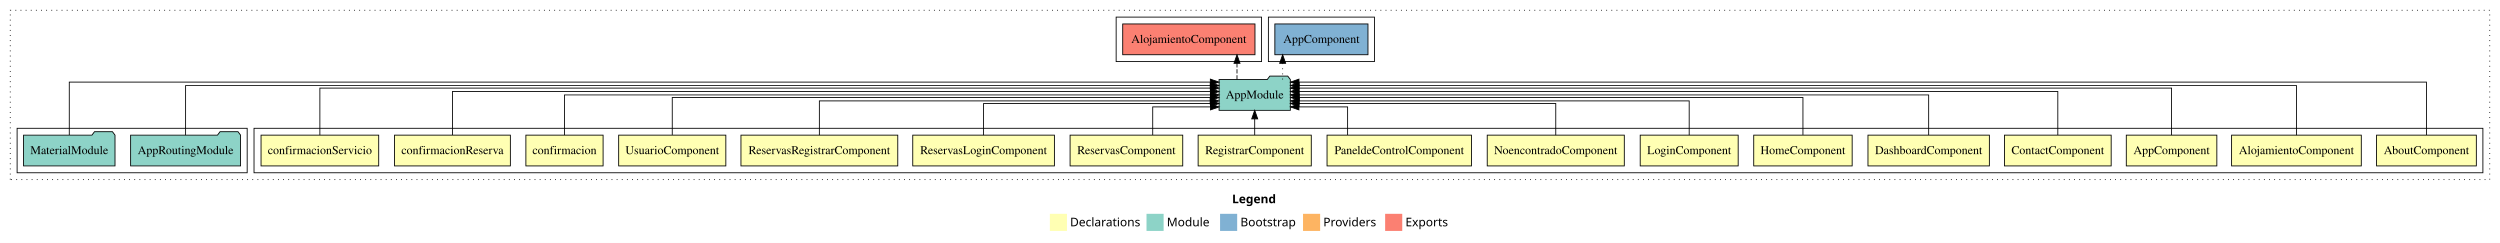
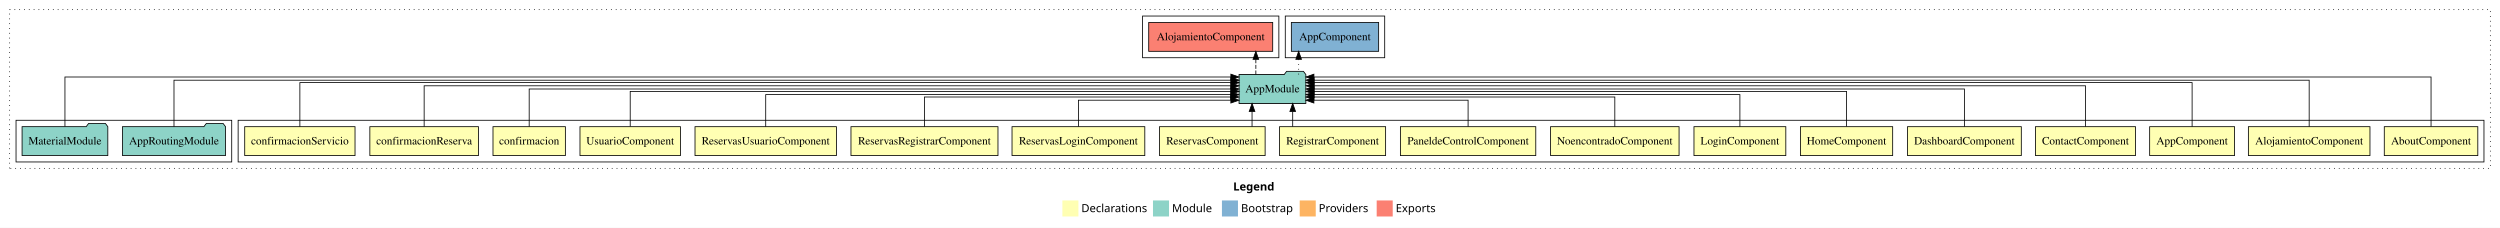
- <svg xmlns="http://www.w3.org/2000/svg" width="2923pt" height="284pt" viewBox="0.00 0.00 2923.00 284.00">
+ <svg xmlns="http://www.w3.org/2000/svg" width="3118pt" height="284pt" viewBox="0.00 0.00 3118.00 284.00">
  <g id="graph0" class="graph" transform="scale(1 1) rotate(0) translate(4 280)">
-     <polygon fill="#ffffff" stroke="transparent" points="-4,4 -4,-280 2919,-280 2919,4 -4,4" />
-     <text text-anchor="start" x="1436.509" y="-42.4" font-family="sans-serif" font-weight="bold" font-size="14.00" fill="#000000">Legend</text>
-     <polygon fill="#ffffb3" stroke="transparent" points="1223.5,-10 1223.5,-30 1243.5,-30 1243.5,-10 1223.5,-10" />
-     <text text-anchor="start" x="1247.129" y="-15.4" font-family="sans-serif" font-size="14.00" fill="#000000">  Declarations</text>
-     <polygon fill="#8dd3c7" stroke="transparent" points="1336.5,-10 1336.5,-30 1356.5,-30 1356.5,-10 1336.5,-10" />
-     <text text-anchor="start" x="1360.225" y="-15.4" font-family="sans-serif" font-size="14.00" fill="#000000">  Module</text>
-     <polygon fill="#80b1d3" stroke="transparent" points="1422.5,-10 1422.5,-30 1442.5,-30 1442.5,-10 1422.5,-10" />
-     <text text-anchor="start" x="1446.281" y="-15.4" font-family="sans-serif" font-size="14.00" fill="#000000">  Bootstrap</text>
-     <polygon fill="#fdb462" stroke="transparent" points="1519.5,-10 1519.5,-30 1539.5,-30 1539.5,-10 1519.5,-10" />
-     <text text-anchor="start" x="1543.173" y="-15.4" font-family="sans-serif" font-size="14.00" fill="#000000">  Providers</text>
-     <polygon fill="#fb8072" stroke="transparent" points="1615.5,-10 1615.5,-30 1635.5,-30 1635.5,-10 1615.5,-10" />
-     <text text-anchor="start" x="1639.226" y="-15.4" font-family="sans-serif" font-size="14.00" fill="#000000">  Exports</text>
+     <polygon fill="#ffffff" stroke="transparent" points="-4,4 -4,-280 3114,-280 3114,4 -4,4" />
+     <text text-anchor="start" x="1534.009" y="-42.4" font-family="sans-serif" font-weight="bold" font-size="14.00" fill="#000000">Legend</text>
+     <polygon fill="#ffffb3" stroke="transparent" points="1321,-10 1321,-30 1341,-30 1341,-10 1321,-10" />
+     <text text-anchor="start" x="1344.629" y="-15.4" font-family="sans-serif" font-size="14.00" fill="#000000">  Declarations</text>
+     <polygon fill="#8dd3c7" stroke="transparent" points="1434,-10 1434,-30 1454,-30 1454,-10 1434,-10" />
+     <text text-anchor="start" x="1457.725" y="-15.4" font-family="sans-serif" font-size="14.00" fill="#000000">  Module</text>
+     <polygon fill="#80b1d3" stroke="transparent" points="1520,-10 1520,-30 1540,-30 1540,-10 1520,-10" />
+     <text text-anchor="start" x="1543.781" y="-15.4" font-family="sans-serif" font-size="14.00" fill="#000000">  Bootstrap</text>
+     <polygon fill="#fdb462" stroke="transparent" points="1617,-10 1617,-30 1637,-30 1637,-10 1617,-10" />
+     <text text-anchor="start" x="1640.673" y="-15.4" font-family="sans-serif" font-size="14.00" fill="#000000">  Providers</text>
+     <polygon fill="#fb8072" stroke="transparent" points="1713,-10 1713,-30 1733,-30 1733,-10 1713,-10" />
+     <text text-anchor="start" x="1736.726" y="-15.4" font-family="sans-serif" font-size="14.00" fill="#000000">  Exports</text>
    <g id="clust1" class="cluster">
-       <polygon fill="none" stroke="#000000" stroke-dasharray="1,5" points="8,-70 8,-268 2907,-268 2907,-70 8,-70" />
+       <polygon fill="none" stroke="#000000" stroke-dasharray="1,5" points="8,-70 8,-268 3102,-268 3102,-70 8,-70" />
    </g>
    <g id="clust2" class="cluster">
-       <polygon fill="none" stroke="#000000" points="293,-78 293,-130 2899,-130 2899,-78 293,-78" />
-     </g>
-     <g id="clust20" class="cluster">
+       <polygon fill="none" stroke="#000000" points="293,-78 293,-130 3094,-130 3094,-78 293,-78" />
+     </g>
+     <g id="clust21" class="cluster">
      <polygon fill="none" stroke="#000000" points="16,-78 16,-130 285,-130 285,-78 16,-78" />
    </g>
-     <g id="clust21" class="cluster">
-       <polygon fill="none" stroke="#000000" points="1301,-208 1301,-260 1471,-260 1471,-208 1301,-208" />
-     </g>
    <g id="clust22" class="cluster">
-       <polygon fill="none" stroke="#000000" points="1479,-208 1479,-260 1603,-260 1603,-208 1479,-208" />
+       <polygon fill="none" stroke="#000000" points="1421,-208 1421,-260 1591,-260 1591,-208 1421,-208" />
+     </g>
+     <g id="clust23" class="cluster">
+       <polygon fill="none" stroke="#000000" points="1599,-208 1599,-260 1723,-260 1723,-208 1599,-208" />
    </g>
    <g id="node1" class="node">
-       <polygon fill="#ffffb3" stroke="#000000" points="2891.33,-122 2774.67,-122 2774.67,-86 2891.33,-86 2891.33,-122" />
-       <text text-anchor="middle" x="2833" y="-99.8" font-family="Times,serif" font-size="14.00" fill="#000000">AboutComponent</text>
-     </g>
-     <g id="node18" class="node">
-       <polygon fill="#8dd3c7" stroke="#000000" points="1504.657,-187 1501.657,-191 1480.657,-191 1477.657,-187 1421.343,-187 1421.343,-151 1504.657,-151 1504.657,-187" />
-       <text text-anchor="middle" x="1463" y="-164.8" font-family="Times,serif" font-size="14.00" fill="#000000">AppModule</text>
+       <polygon fill="#ffffb3" stroke="#000000" points="3086.33,-122 2969.67,-122 2969.67,-86 3086.33,-86 3086.33,-122" />
+       <text text-anchor="middle" x="3028" y="-99.8" font-family="Times,serif" font-size="14.00" fill="#000000">AboutComponent</text>
+     </g>
+     <g id="node19" class="node">
+       <polygon fill="#8dd3c7" stroke="#000000" points="1624.657,-187 1621.657,-191 1600.657,-191 1597.657,-187 1541.343,-187 1541.343,-151 1624.657,-151 1624.657,-187" />
+       <text text-anchor="middle" x="1583" y="-164.8" font-family="Times,serif" font-size="14.00" fill="#000000">AppModule</text>
    </g>
    <g id="edge1" class="edge">
-       <path fill="none" stroke="#000000" d="M2833,-122.153C2833,-145.757 2833,-184 2833,-184 2833,-184 1514.749,-184 1514.749,-184" />
-       <polygon fill="#000000" stroke="#000000" points="1514.749,-180.5 1504.749,-184 1514.749,-187.5 1514.749,-180.5" />
+       <path fill="none" stroke="#000000" d="M3028,-122.153C3028,-145.757 3028,-184 3028,-184 3028,-184 1634.688,-184 1634.688,-184" />
+       <polygon fill="#000000" stroke="#000000" points="1634.688,-180.5 1624.688,-184 1634.688,-187.5 1634.688,-180.5" />
    </g>
    <g id="node2" class="node">
-       <polygon fill="#ffffb3" stroke="#000000" points="2756.822,-122 2605.178,-122 2605.178,-86 2756.822,-86 2756.822,-122" />
-       <text text-anchor="middle" x="2681" y="-99.8" font-family="Times,serif" font-size="14.00" fill="#000000">AlojamientoComponent</text>
+       <polygon fill="#ffffb3" stroke="#000000" points="2951.822,-122 2800.178,-122 2800.178,-86 2951.822,-86 2951.822,-122" />
+       <text text-anchor="middle" x="2876" y="-99.8" font-family="Times,serif" font-size="14.00" fill="#000000">AlojamientoComponent</text>
    </g>
    <g id="edge2" class="edge">
-       <path fill="none" stroke="#000000" d="M2681,-122.011C2681,-144.485 2681,-180 2681,-180 2681,-180 1514.926,-180 1514.926,-180" />
-       <polygon fill="#000000" stroke="#000000" points="1514.926,-176.5 1504.926,-180 1514.926,-183.5 1514.926,-176.5" />
+       <path fill="none" stroke="#000000" d="M2876,-122.011C2876,-144.485 2876,-180 2876,-180 2876,-180 1634.92,-180 1634.92,-180" />
+       <polygon fill="#000000" stroke="#000000" points="1634.92,-176.5 1624.92,-180 1634.92,-183.5 1634.92,-176.5" />
    </g>
    <g id="node3" class="node">
-       <polygon fill="#ffffb3" stroke="#000000" points="2587.94,-122 2482.06,-122 2482.06,-86 2587.94,-86 2587.94,-122" />
-       <text text-anchor="middle" x="2535" y="-99.8" font-family="Times,serif" font-size="14.00" fill="#000000">AppComponent</text>
+       <polygon fill="#ffffb3" stroke="#000000" points="2782.94,-122 2677.06,-122 2677.06,-86 2782.94,-86 2782.94,-122" />
+       <text text-anchor="middle" x="2730" y="-99.8" font-family="Times,serif" font-size="14.00" fill="#000000">AppComponent</text>
    </g>
    <g id="edge3" class="edge">
-       <path fill="none" stroke="#000000" d="M2535,-122.045C2535,-143.662 2535,-177 2535,-177 2535,-177 1514.695,-177 1514.695,-177" />
-       <polygon fill="#000000" stroke="#000000" points="1514.695,-173.5 1504.695,-177 1514.695,-180.5 1514.695,-173.5" />
+       <path fill="none" stroke="#000000" d="M2730,-122.045C2730,-143.662 2730,-177 2730,-177 2730,-177 1634.841,-177 1634.841,-177" />
+       <polygon fill="#000000" stroke="#000000" points="1634.841,-173.5 1624.841,-177 1634.841,-180.5 1634.841,-173.5" />
    </g>
    <g id="node4" class="node">
-       <polygon fill="#ffffb3" stroke="#000000" points="2464.38,-122 2339.62,-122 2339.62,-86 2464.38,-86 2464.38,-122" />
-       <text text-anchor="middle" x="2402" y="-99.8" font-family="Times,serif" font-size="14.00" fill="#000000">ContactComponent</text>
+       <polygon fill="#ffffb3" stroke="#000000" points="2659.38,-122 2534.62,-122 2534.62,-86 2659.38,-86 2659.38,-122" />
+       <text text-anchor="middle" x="2597" y="-99.8" font-family="Times,serif" font-size="14.00" fill="#000000">ContactComponent</text>
    </g>
    <g id="edge4" class="edge">
-       <path fill="none" stroke="#000000" d="M2402,-122.129C2402,-142.572 2402,-173 2402,-173 2402,-173 1514.865,-173 1514.865,-173" />
-       <polygon fill="#000000" stroke="#000000" points="1514.865,-169.5 1504.865,-173 1514.865,-176.5 1514.865,-169.5" />
+       <path fill="none" stroke="#000000" d="M2597,-122.129C2597,-142.572 2597,-173 2597,-173 2597,-173 1634.959,-173 1634.959,-173" />
+       <polygon fill="#000000" stroke="#000000" points="1634.959,-169.5 1624.959,-173 1634.959,-176.5 1634.959,-169.5" />
    </g>
    <g id="node5" class="node">
-       <polygon fill="#ffffb3" stroke="#000000" points="2321.973,-122 2180.027,-122 2180.027,-86 2321.973,-86 2321.973,-122" />
-       <text text-anchor="middle" x="2251" y="-99.8" font-family="Times,serif" font-size="14.00" fill="#000000">DashboardComponent</text>
+       <polygon fill="#ffffb3" stroke="#000000" points="2516.973,-122 2375.027,-122 2375.027,-86 2516.973,-86 2516.973,-122" />
+       <text text-anchor="middle" x="2446" y="-99.8" font-family="Times,serif" font-size="14.00" fill="#000000">DashboardComponent</text>
    </g>
    <g id="edge5" class="edge">
-       <path fill="none" stroke="#000000" d="M2251,-122.106C2251,-141.339 2251,-169 2251,-169 2251,-169 1514.81,-169 1514.81,-169" />
-       <polygon fill="#000000" stroke="#000000" points="1514.81,-165.5 1504.81,-169 1514.81,-172.5 1514.81,-165.5" />
+       <path fill="none" stroke="#000000" d="M2446,-122.106C2446,-141.339 2446,-169 2446,-169 2446,-169 1634.916,-169 1634.916,-169" />
+       <polygon fill="#000000" stroke="#000000" points="1634.916,-165.5 1624.916,-169 1634.916,-172.5 1634.916,-165.5" />
    </g>
    <g id="node6" class="node">
-       <polygon fill="#ffffb3" stroke="#000000" points="2161.545,-122 2046.455,-122 2046.455,-86 2161.545,-86 2161.545,-122" />
-       <text text-anchor="middle" x="2104" y="-99.8" font-family="Times,serif" font-size="14.00" fill="#000000">HomeComponent</text>
+       <polygon fill="#ffffb3" stroke="#000000" points="2356.545,-122 2241.455,-122 2241.455,-86 2356.545,-86 2356.545,-122" />
+       <text text-anchor="middle" x="2299" y="-99.8" font-family="Times,serif" font-size="14.00" fill="#000000">HomeComponent</text>
    </g>
    <g id="edge6" class="edge">
-       <path fill="none" stroke="#000000" d="M2104,-122.267C2104,-140.555 2104,-166 2104,-166 2104,-166 1515.058,-166 1515.058,-166" />
-       <polygon fill="#000000" stroke="#000000" points="1515.058,-162.5 1505.058,-166 1515.058,-169.5 1515.058,-162.5" />
+       <path fill="none" stroke="#000000" d="M2299,-122.267C2299,-140.555 2299,-166 2299,-166 2299,-166 1634.853,-166 1634.853,-166" />
+       <polygon fill="#000000" stroke="#000000" points="1634.853,-162.5 1624.853,-166 1634.853,-169.5 1634.853,-162.5" />
    </g>
    <g id="node7" class="node">
-       <polygon fill="#ffffb3" stroke="#000000" points="2028.276,-122 1913.724,-122 1913.724,-86 2028.276,-86 2028.276,-122" />
-       <text text-anchor="middle" x="1971" y="-99.8" font-family="Times,serif" font-size="14.00" fill="#000000">LoginComponent</text>
+       <polygon fill="#ffffb3" stroke="#000000" points="2223.276,-122 2108.724,-122 2108.724,-86 2223.276,-86 2223.276,-122" />
+       <text text-anchor="middle" x="2166" y="-99.8" font-family="Times,serif" font-size="14.00" fill="#000000">LoginComponent</text>
    </g>
    <g id="edge7" class="edge">
-       <path fill="none" stroke="#000000" d="M1971,-122.034C1971,-139.06 1971,-162 1971,-162 1971,-162 1515.004,-162 1515.004,-162" />
-       <polygon fill="#000000" stroke="#000000" points="1515.004,-158.5 1505.004,-162 1515.004,-165.5 1515.004,-158.5" />
+       <path fill="none" stroke="#000000" d="M2166,-122.034C2166,-139.06 2166,-162 2166,-162 2166,-162 1634.928,-162 1634.928,-162" />
+       <polygon fill="#000000" stroke="#000000" points="1634.928,-158.5 1624.928,-162 1634.928,-165.5 1634.928,-158.5" />
    </g>
    <g id="node8" class="node">
-       <polygon fill="#ffffb3" stroke="#000000" points="1895.134,-122 1734.866,-122 1734.866,-86 1895.134,-86 1895.134,-122" />
-       <text text-anchor="middle" x="1815" y="-99.8" font-family="Times,serif" font-size="14.00" fill="#000000">NoencontradoComponent</text>
+       <polygon fill="#ffffb3" stroke="#000000" points="2090.134,-122 1929.866,-122 1929.866,-86 2090.134,-86 2090.134,-122" />
+       <text text-anchor="middle" x="2010" y="-99.8" font-family="Times,serif" font-size="14.00" fill="#000000">NoencontradoComponent</text>
    </g>
    <g id="edge8" class="edge">
-       <path fill="none" stroke="#000000" d="M1815,-122.009C1815,-138.049 1815,-159 1815,-159 1815,-159 1514.761,-159 1514.761,-159" />
-       <polygon fill="#000000" stroke="#000000" points="1514.761,-155.5 1504.761,-159 1514.761,-162.5 1514.761,-155.5" />
+       <path fill="none" stroke="#000000" d="M2010,-122.009C2010,-138.049 2010,-159 2010,-159 2010,-159 1634.72,-159 1634.72,-159" />
+       <polygon fill="#000000" stroke="#000000" points="1634.72,-155.5 1624.72,-159 1634.72,-162.5 1634.72,-155.5" />
    </g>
    <g id="node9" class="node">
-       <polygon fill="#ffffb3" stroke="#000000" points="1716.428,-122 1547.572,-122 1547.572,-86 1716.428,-86 1716.428,-122" />
-       <text text-anchor="middle" x="1632" y="-99.8" font-family="Times,serif" font-size="14.00" fill="#000000">PaneldeControlComponent</text>
+       <polygon fill="#ffffb3" stroke="#000000" points="1911.428,-122 1742.572,-122 1742.572,-86 1911.428,-86 1911.428,-122" />
+       <text text-anchor="middle" x="1827" y="-99.8" font-family="Times,serif" font-size="14.00" fill="#000000">PaneldeControlComponent</text>
    </g>
    <g id="edge9" class="edge">
-       <path fill="none" stroke="#000000" d="M1571.628,-122.124C1571.628,-136.783 1571.628,-155 1571.628,-155 1571.628,-155 1514.688,-155 1514.688,-155" />
-       <polygon fill="#000000" stroke="#000000" points="1514.688,-151.5 1504.688,-155 1514.688,-158.5 1514.688,-151.5" />
+       <path fill="none" stroke="#000000" d="M1827,-122.124C1827,-136.783 1827,-155 1827,-155 1827,-155 1634.668,-155 1634.668,-155" />
+       <polygon fill="#000000" stroke="#000000" points="1634.668,-151.5 1624.668,-155 1634.668,-158.5 1634.668,-151.5" />
    </g>
    <g id="node10" class="node">
-       <polygon fill="#ffffb3" stroke="#000000" points="1529.146,-122 1396.854,-122 1396.854,-86 1529.146,-86 1529.146,-122" />
-       <text text-anchor="middle" x="1463" y="-99.8" font-family="Times,serif" font-size="14.00" fill="#000000">RegistrarComponent</text>
+       <polygon fill="#ffffb3" stroke="#000000" points="1724.146,-122 1591.854,-122 1591.854,-86 1724.146,-86 1724.146,-122" />
+       <text text-anchor="middle" x="1658" y="-99.8" font-family="Times,serif" font-size="14.00" fill="#000000">RegistrarComponent</text>
    </g>
    <g id="edge10" class="edge">
-       <path fill="none" stroke="#000000" d="M1463,-122.106C1463,-122.106 1463,-140.991 1463,-140.991" />
-       <polygon fill="#000000" stroke="#000000" points="1459.5,-140.991 1463,-150.991 1466.5,-140.991 1459.5,-140.991" />
+       <path fill="none" stroke="#000000" d="M1608.253,-122.106C1608.253,-122.106 1608.253,-140.991 1608.253,-140.991" />
+       <polygon fill="#000000" stroke="#000000" points="1604.753,-140.991 1608.253,-150.991 1611.753,-140.991 1604.753,-140.991" />
    </g>
    <g id="node11" class="node">
-       <polygon fill="#ffffb3" stroke="#000000" points="1378.863,-122 1247.137,-122 1247.137,-86 1378.863,-86 1378.863,-122" />
-       <text text-anchor="middle" x="1313" y="-99.8" font-family="Times,serif" font-size="14.00" fill="#000000">ReservasComponent</text>
+       <polygon fill="#ffffb3" stroke="#000000" points="1573.863,-122 1442.137,-122 1442.137,-86 1573.863,-86 1573.863,-122" />
+       <text text-anchor="middle" x="1508" y="-99.8" font-family="Times,serif" font-size="14.00" fill="#000000">ReservasComponent</text>
    </g>
    <g id="edge11" class="edge">
-       <path fill="none" stroke="#000000" d="M1343.76,-122.124C1343.76,-136.783 1343.76,-155 1343.76,-155 1343.76,-155 1411.296,-155 1411.296,-155" />
-       <polygon fill="#000000" stroke="#000000" points="1411.296,-158.5 1421.296,-155 1411.296,-151.5 1411.296,-158.5" />
+       <path fill="none" stroke="#000000" d="M1557.552,-122.106C1557.552,-122.106 1557.552,-140.991 1557.552,-140.991" />
+       <polygon fill="#000000" stroke="#000000" points="1554.052,-140.991 1557.552,-150.991 1561.052,-140.991 1554.052,-140.991" />
    </g>
    <g id="node12" class="node">
-       <polygon fill="#ffffb3" stroke="#000000" points="1228.806,-122 1063.194,-122 1063.194,-86 1228.806,-86 1228.806,-122" />
-       <text text-anchor="middle" x="1146" y="-99.8" font-family="Times,serif" font-size="14.00" fill="#000000">ReservasLoginComponent</text>
+       <polygon fill="#ffffb3" stroke="#000000" points="1423.806,-122 1258.194,-122 1258.194,-86 1423.806,-86 1423.806,-122" />
+       <text text-anchor="middle" x="1341" y="-99.8" font-family="Times,serif" font-size="14.00" fill="#000000">ReservasLoginComponent</text>
    </g>
    <g id="edge12" class="edge">
-       <path fill="none" stroke="#000000" d="M1146,-122.009C1146,-138.049 1146,-159 1146,-159 1146,-159 1411.232,-159 1411.232,-159" />
-       <polygon fill="#000000" stroke="#000000" points="1411.232,-162.5 1421.232,-159 1411.232,-155.5 1411.232,-162.5" />
+       <path fill="none" stroke="#000000" d="M1341,-122.124C1341,-136.783 1341,-155 1341,-155 1341,-155 1531.123,-155 1531.123,-155" />
+       <polygon fill="#000000" stroke="#000000" points="1531.123,-158.5 1541.123,-155 1531.123,-151.5 1531.123,-158.5" />
    </g>
    <g id="node13" class="node">
-       <polygon fill="#ffffb3" stroke="#000000" points="1045.676,-122 862.324,-122 862.324,-86 1045.676,-86 1045.676,-122" />
-       <text text-anchor="middle" x="954" y="-99.8" font-family="Times,serif" font-size="14.00" fill="#000000">ReservasRegistrarComponent</text>
+       <polygon fill="#ffffb3" stroke="#000000" points="1240.676,-122 1057.324,-122 1057.324,-86 1240.676,-86 1240.676,-122" />
+       <text text-anchor="middle" x="1149" y="-99.8" font-family="Times,serif" font-size="14.00" fill="#000000">ReservasRegistrarComponent</text>
    </g>
    <g id="edge13" class="edge">
-       <path fill="none" stroke="#000000" d="M954,-122.034C954,-139.06 954,-162 954,-162 954,-162 1410.913,-162 1410.913,-162" />
-       <polygon fill="#000000" stroke="#000000" points="1410.913,-165.5 1420.913,-162 1410.913,-158.5 1410.913,-165.5" />
+       <path fill="none" stroke="#000000" d="M1149,-122.009C1149,-138.049 1149,-159 1149,-159 1149,-159 1530.992,-159 1530.992,-159" />
+       <polygon fill="#000000" stroke="#000000" points="1530.992,-162.5 1540.992,-159 1530.992,-155.5 1530.992,-162.5" />
    </g>
    <g id="node14" class="node">
+       <polygon fill="#ffffb3" stroke="#000000" points="1039.18,-122 862.82,-122 862.82,-86 1039.18,-86 1039.18,-122" />
+       <text text-anchor="middle" x="951" y="-99.8" font-family="Times,serif" font-size="14.00" fill="#000000">ReservasUsuarioComponent</text>
+     </g>
+     <g id="edge14" class="edge">
+       <path fill="none" stroke="#000000" d="M951,-122.034C951,-139.06 951,-162 951,-162 951,-162 1531.043,-162 1531.043,-162" />
+       <polygon fill="#000000" stroke="#000000" points="1531.043,-165.5 1541.043,-162 1531.043,-158.5 1531.043,-165.5" />
+     </g>
+     <g id="node15" class="node">
      <polygon fill="#ffffb3" stroke="#000000" points="844.65,-122 719.35,-122 719.35,-86 844.65,-86 844.65,-122" />
      <text text-anchor="middle" x="782" y="-99.8" font-family="Times,serif" font-size="14.00" fill="#000000">UsuarioComponent</text>
    </g>
-     <g id="edge14" class="edge">
-       <path fill="none" stroke="#000000" d="M782,-122.267C782,-140.555 782,-166 782,-166 782,-166 1411.17,-166 1411.17,-166" />
-       <polygon fill="#000000" stroke="#000000" points="1411.17,-169.5 1421.17,-166 1411.17,-162.5 1411.17,-169.5" />
-     </g>
-     <g id="node15" class="node">
+     <g id="edge15" class="edge">
+       <path fill="none" stroke="#000000" d="M782,-122.267C782,-140.555 782,-166 782,-166 782,-166 1531.342,-166 1531.342,-166" />
+       <polygon fill="#000000" stroke="#000000" points="1531.342,-169.5 1541.342,-166 1531.342,-162.5 1531.342,-169.5" />
+     </g>
+     <g id="node16" class="node">
      <polygon fill="#ffffb3" stroke="#000000" points="701.138,-122 610.862,-122 610.862,-86 701.138,-86 701.138,-122" />
      <text text-anchor="middle" x="656" y="-99.8" font-family="Times,serif" font-size="14.00" fill="#000000">confirmacion</text>
    </g>
-     <g id="edge15" class="edge">
-       <path fill="none" stroke="#000000" d="M656,-122.106C656,-141.339 656,-169 656,-169 656,-169 1411.312,-169 1411.312,-169" />
-       <polygon fill="#000000" stroke="#000000" points="1411.312,-172.5 1421.312,-169 1411.312,-165.5 1411.312,-172.5" />
-     </g>
-     <g id="node16" class="node">
+     <g id="edge16" class="edge">
+       <path fill="none" stroke="#000000" d="M656,-122.106C656,-141.339 656,-169 656,-169 656,-169 1531.064,-169 1531.064,-169" />
+       <polygon fill="#000000" stroke="#000000" points="1531.064,-172.5 1541.064,-169 1531.064,-165.5 1531.064,-172.5" />
+     </g>
+     <g id="node17" class="node">
      <polygon fill="#ffffb3" stroke="#000000" points="592.723,-122 457.277,-122 457.277,-86 592.723,-86 592.723,-122" />
      <text text-anchor="middle" x="525" y="-99.8" font-family="Times,serif" font-size="14.00" fill="#000000">confirmacionReserva</text>
    </g>
-     <g id="edge16" class="edge">
-       <path fill="none" stroke="#000000" d="M525,-122.129C525,-142.572 525,-173 525,-173 525,-173 1411.18,-173 1411.18,-173" />
-       <polygon fill="#000000" stroke="#000000" points="1411.18,-176.5 1421.18,-173 1411.18,-169.5 1411.18,-176.5" />
-     </g>
-     <g id="node17" class="node">
+     <g id="edge17" class="edge">
+       <path fill="none" stroke="#000000" d="M525,-122.129C525,-142.572 525,-173 525,-173 525,-173 1531.199,-173 1531.199,-173" />
+       <polygon fill="#000000" stroke="#000000" points="1531.199,-176.5 1541.199,-173 1531.199,-169.5 1531.199,-176.5" />
+     </g>
+     <g id="node18" class="node">
      <polygon fill="#ffffb3" stroke="#000000" points="438.791,-122 301.209,-122 301.209,-86 438.791,-86 438.791,-122" />
      <text text-anchor="middle" x="370" y="-99.8" font-family="Times,serif" font-size="14.00" fill="#000000">confirmacionServicio</text>
    </g>
-     <g id="edge17" class="edge">
-       <path fill="none" stroke="#000000" d="M370,-122.045C370,-143.662 370,-177 370,-177 370,-177 1411.156,-177 1411.156,-177" />
-       <polygon fill="#000000" stroke="#000000" points="1411.156,-180.5 1421.156,-177 1411.156,-173.5 1411.156,-180.5" />
-     </g>
-     <g id="node21" class="node">
-       <polygon fill="#fb8072" stroke="#000000" points="1463.321,-252 1308.679,-252 1308.679,-216 1463.321,-216 1463.321,-252" />
-       <text text-anchor="middle" x="1386" y="-229.8" font-family="Times,serif" font-size="14.00" fill="#000000">AlojamientoComponent </text>
-     </g>
-     <g id="edge20" class="edge">
-       <path fill="none" stroke="#000000" stroke-dasharray="5,2" d="M1442.291,-187.106C1442.291,-187.106 1442.291,-205.991 1442.291,-205.991" />
-       <polygon fill="#000000" stroke="#000000" points="1438.791,-205.991 1442.291,-215.991 1445.791,-205.991 1438.791,-205.991" />
+     <g id="edge18" class="edge">
+       <path fill="none" stroke="#000000" d="M370,-122.045C370,-143.662 370,-177 370,-177 370,-177 1531.246,-177 1531.246,-177" />
+       <polygon fill="#000000" stroke="#000000" points="1531.246,-180.5 1541.246,-177 1531.246,-173.5 1531.246,-180.5" />
    </g>
    <g id="node22" class="node">
-       <polygon fill="#80b1d3" stroke="#000000" points="1595.439,-252 1486.561,-252 1486.561,-216 1595.439,-216 1595.439,-252" />
-       <text text-anchor="middle" x="1541" y="-229.8" font-family="Times,serif" font-size="14.00" fill="#000000">AppComponent </text>
+       <polygon fill="#fb8072" stroke="#000000" points="1583.321,-252 1428.679,-252 1428.679,-216 1583.321,-216 1583.321,-252" />
+       <text text-anchor="middle" x="1506" y="-229.8" font-family="Times,serif" font-size="14.00" fill="#000000">AlojamientoComponent </text>
    </g>
    <g id="edge21" class="edge">
-       <path fill="none" stroke="#000000" stroke-dasharray="1,5" d="M1495.679,-187.106C1495.679,-187.106 1495.679,-205.991 1495.679,-205.991" />
-       <polygon fill="#000000" stroke="#000000" points="1492.179,-205.991 1495.679,-215.991 1499.179,-205.991 1492.179,-205.991" />
-     </g>
-     <g id="node19" class="node">
+       <path fill="none" stroke="#000000" stroke-dasharray="5,2" d="M1562.291,-187.106C1562.291,-187.106 1562.291,-205.991 1562.291,-205.991" />
+       <polygon fill="#000000" stroke="#000000" points="1558.791,-205.991 1562.291,-215.991 1565.791,-205.991 1558.791,-205.991" />
+     </g>
+     <g id="node23" class="node">
+       <polygon fill="#80b1d3" stroke="#000000" points="1715.439,-252 1606.561,-252 1606.561,-216 1715.439,-216 1715.439,-252" />
+       <text text-anchor="middle" x="1661" y="-229.8" font-family="Times,serif" font-size="14.00" fill="#000000">AppComponent </text>
+     </g>
+     <g id="edge22" class="edge">
+       <path fill="none" stroke="#000000" stroke-dasharray="1,5" d="M1615.679,-187.106C1615.679,-187.106 1615.679,-205.991 1615.679,-205.991" />
+       <polygon fill="#000000" stroke="#000000" points="1612.179,-205.991 1615.679,-215.991 1619.179,-205.991 1612.179,-205.991" />
+     </g>
+     <g id="node20" class="node">
      <polygon fill="#8dd3c7" stroke="#000000" points="277.274,-122 274.274,-126 253.274,-126 250.274,-122 148.726,-122 148.726,-86 277.274,-86 277.274,-122" />
      <text text-anchor="middle" x="213" y="-99.8" font-family="Times,serif" font-size="14.00" fill="#000000">AppRoutingModule</text>
    </g>
-     <g id="edge18" class="edge">
-       <path fill="none" stroke="#000000" d="M213,-122.011C213,-144.485 213,-180 213,-180 213,-180 1411.053,-180 1411.053,-180" />
-       <polygon fill="#000000" stroke="#000000" points="1411.053,-183.5 1421.053,-180 1411.053,-176.5 1411.053,-183.5" />
-     </g>
-     <g id="node20" class="node">
+     <g id="edge19" class="edge">
+       <path fill="none" stroke="#000000" d="M213,-122.011C213,-144.485 213,-180 213,-180 213,-180 1531.251,-180 1531.251,-180" />
+       <polygon fill="#000000" stroke="#000000" points="1531.251,-183.5 1541.251,-180 1531.251,-176.5 1531.251,-183.5" />
+     </g>
+     <g id="node21" class="node">
      <polygon fill="#8dd3c7" stroke="#000000" points="130.471,-122 127.471,-126 106.471,-126 103.471,-122 23.529,-122 23.529,-86 130.471,-86 130.471,-122" />
      <text text-anchor="middle" x="77" y="-99.8" font-family="Times,serif" font-size="14.00" fill="#000000">MaterialModule</text>
    </g>
-     <g id="edge19" class="edge">
-       <path fill="none" stroke="#000000" d="M77,-122.153C77,-145.757 77,-184 77,-184 77,-184 1411.142,-184 1411.142,-184" />
-       <polygon fill="#000000" stroke="#000000" points="1411.142,-187.5 1421.142,-184 1411.142,-180.5 1411.142,-187.5" />
+     <g id="edge20" class="edge">
+       <path fill="none" stroke="#000000" d="M77,-122.153C77,-145.757 77,-184 77,-184 77,-184 1531.149,-184 1531.149,-184" />
+       <polygon fill="#000000" stroke="#000000" points="1531.149,-187.5 1541.149,-184 1531.149,-180.5 1531.149,-187.5" />
    </g>
  </g>
</svg>
